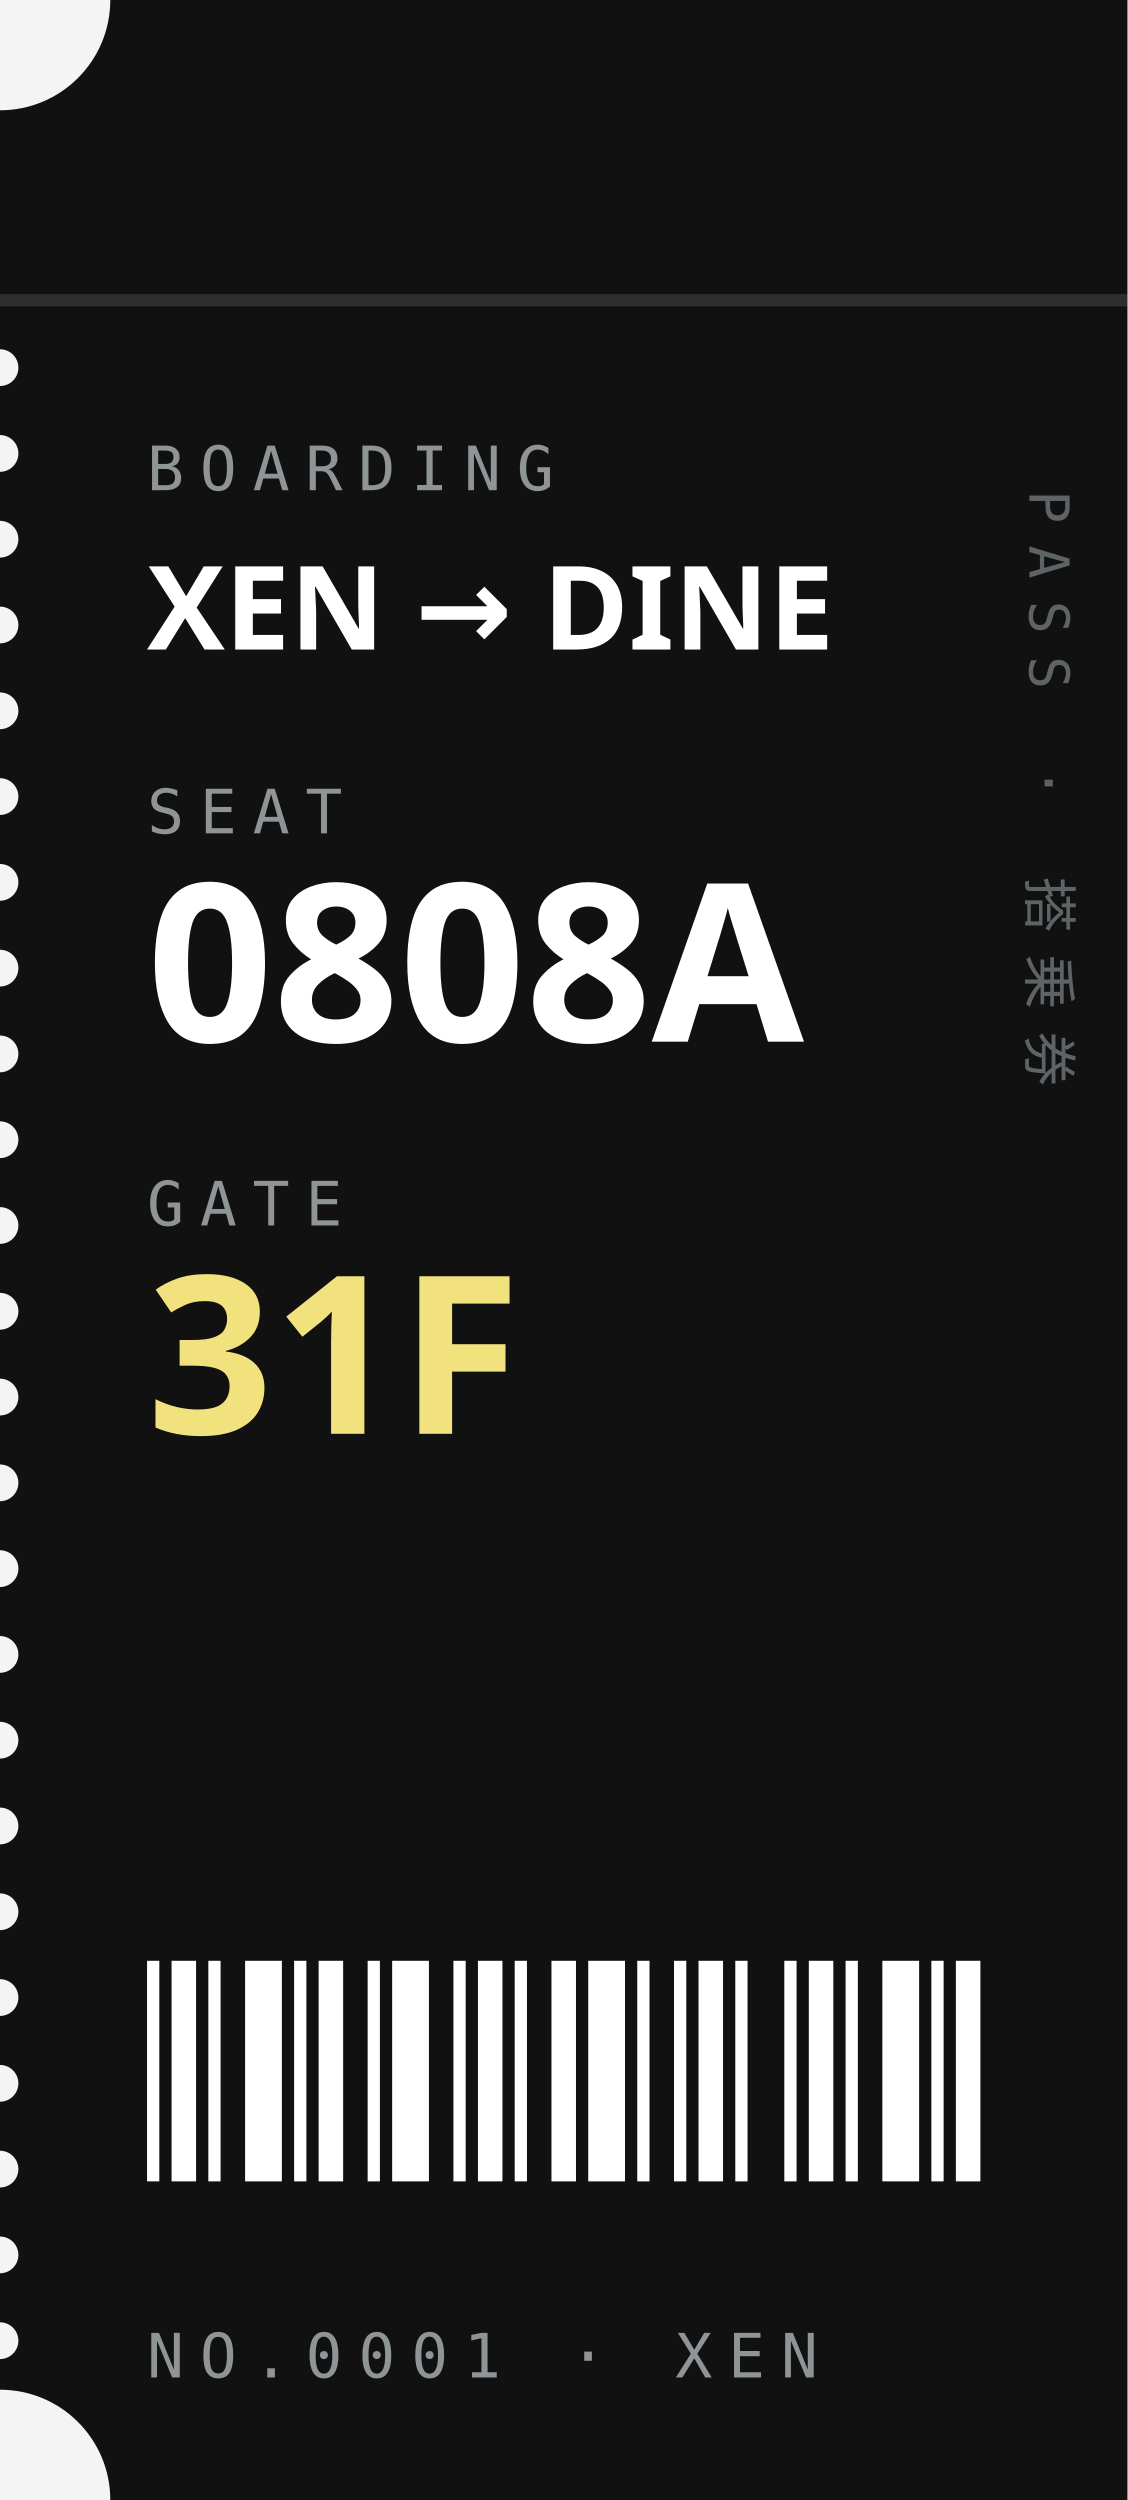
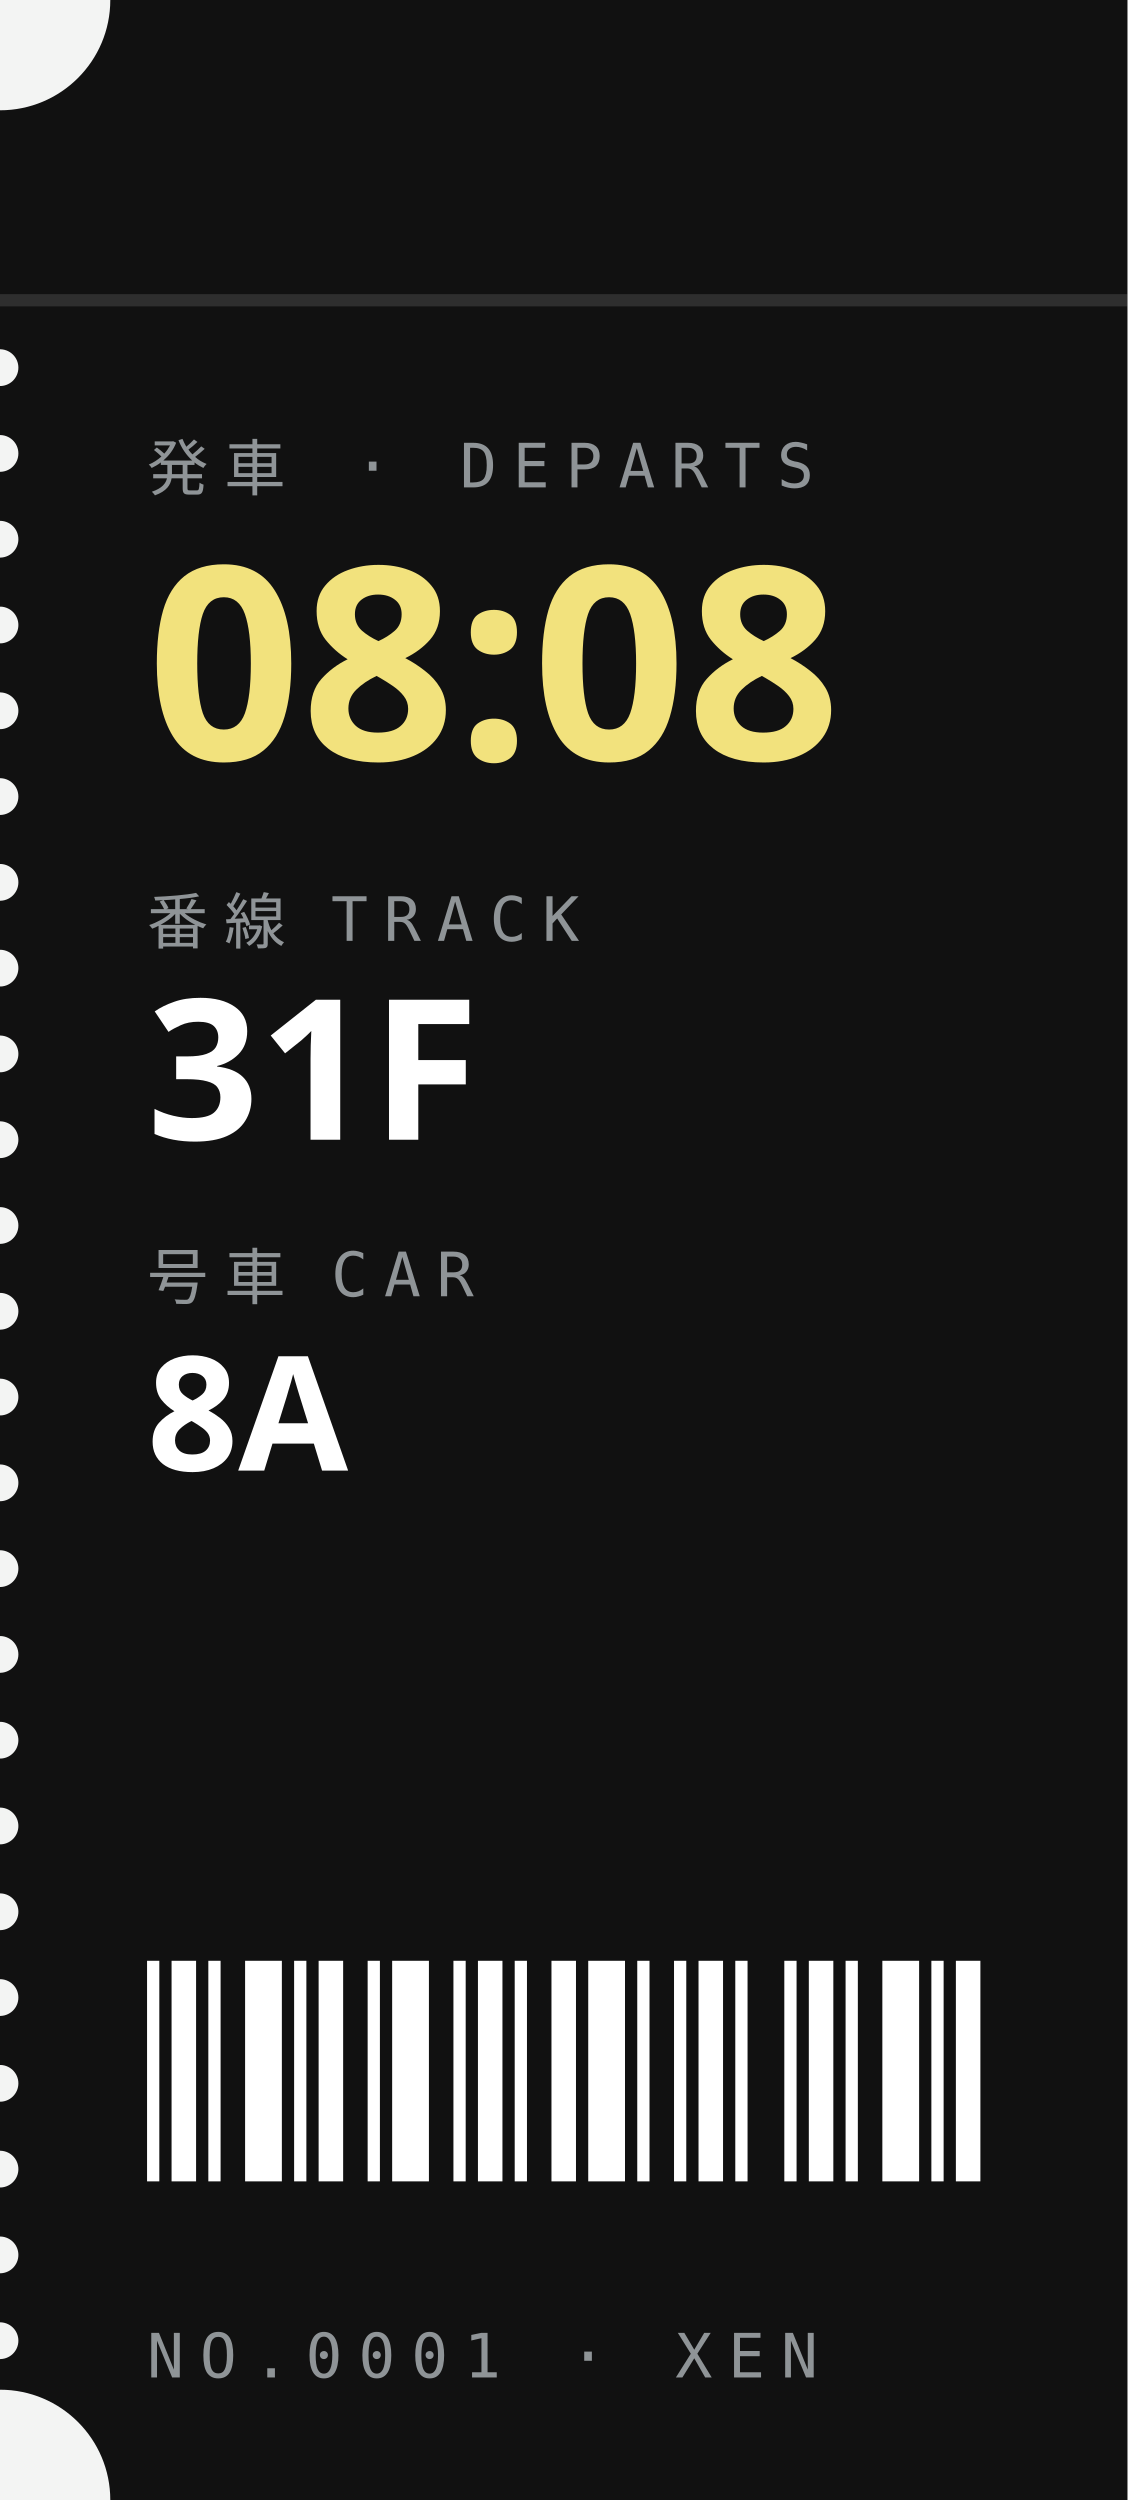
<svg xmlns="http://www.w3.org/2000/svg" width="92" height="204">
  <style>text{font:400 6.5px 'IBM Plex Mono',Menlo,monospace;letter-spacing:1.2px;fill:#5E6366}.s{font-size:5.5px}.v{font-weight:600;font-size:9px;fill:#111;letter-spacing:0}.b{font:900 20px 'Arial Black',sans-serif;fill:#111;letter-spacing:0}.j{font:800 11px 'Hiragino Sans','Noto Sans JP',sans-serif;fill:#111;letter-spacing:2px}</style>
  <rect width="92" height="204" fill="#111" />
  <path d="M0 24.5H92" stroke="#ffffff1f" />
-   <text x="12" y="40" style="fill:#8F9497;font-size:5px;letter-spacing:1.3px">BOARDING</text>
-   <text class="b" x="12" y="53" style="font-size:9.5px;fill:#fff">XEN → DINE</text>
-   <text x="12" y="68" style="fill:#8F9497;font-size:5px;letter-spacing:1.3px">SEAT</text>
-   <text class="b" x="12" y="85" textLength="58" style="font-size:18px;fill:#fff">0808A</text>
-   <text x="12" y="100" style="fill:#8F9497;font-size:5px;letter-spacing:1.3px">GATE</text>
-   <text class="b" x="12" y="117" style="font-size:18px;fill:#F2E27D">31F</text>
-   <text transform="translate(84 40) rotate(90)" style="font-size:4.5px;letter-spacing:1.8px;fill:#5E6366">PASS · 搭乗券</text>
+   <text x="12" y="40" style="fill:#8F9497;font-size:5px;letter-spacing:1.3px">発車 · DEPARTS</text>
+   <text class="b" x="12" y="62" textLength="62" style="font-size:22px;fill:#F2E27D">08:08</text>
+   <text x="12" y="77" style="fill:#8F9497;font-size:5px;letter-spacing:1.3px">番線 TRACK</text>
+   <text class="b" x="12" y="93" style="font-size:16px;fill:#fff">31F</text>
+   <text x="12" y="106" style="fill:#8F9497;font-size:5px;letter-spacing:1.3px">号車 CAR</text>
+   <text class="b" x="12" y="120" style="font-size:13px;fill:#fff">8A</text>
  <path d="M12 169H80" stroke="#fff" stroke-width="18" stroke-dasharray="1 1 2 1 1 2 3 1 1 1 2 2 1 1 3 2 1 1 2 1 1 2 2 1 3 1 1 2 1 1 2 1 1 3" />
  <text x="12" y="194" style="fill:#8F9497;font-size:5px;letter-spacing:1.3px">NO.0001 · XEN</text>
  <path d="M0 30V194" stroke="#F3F4F3" stroke-width="3" stroke-dasharray="0 7" stroke-linecap="round" />
  <circle cx="0" r="9" fill="#F3F4F3" />
  <circle cx="0" cy="204" r="9" fill="#F3F4F3" />
</svg>
